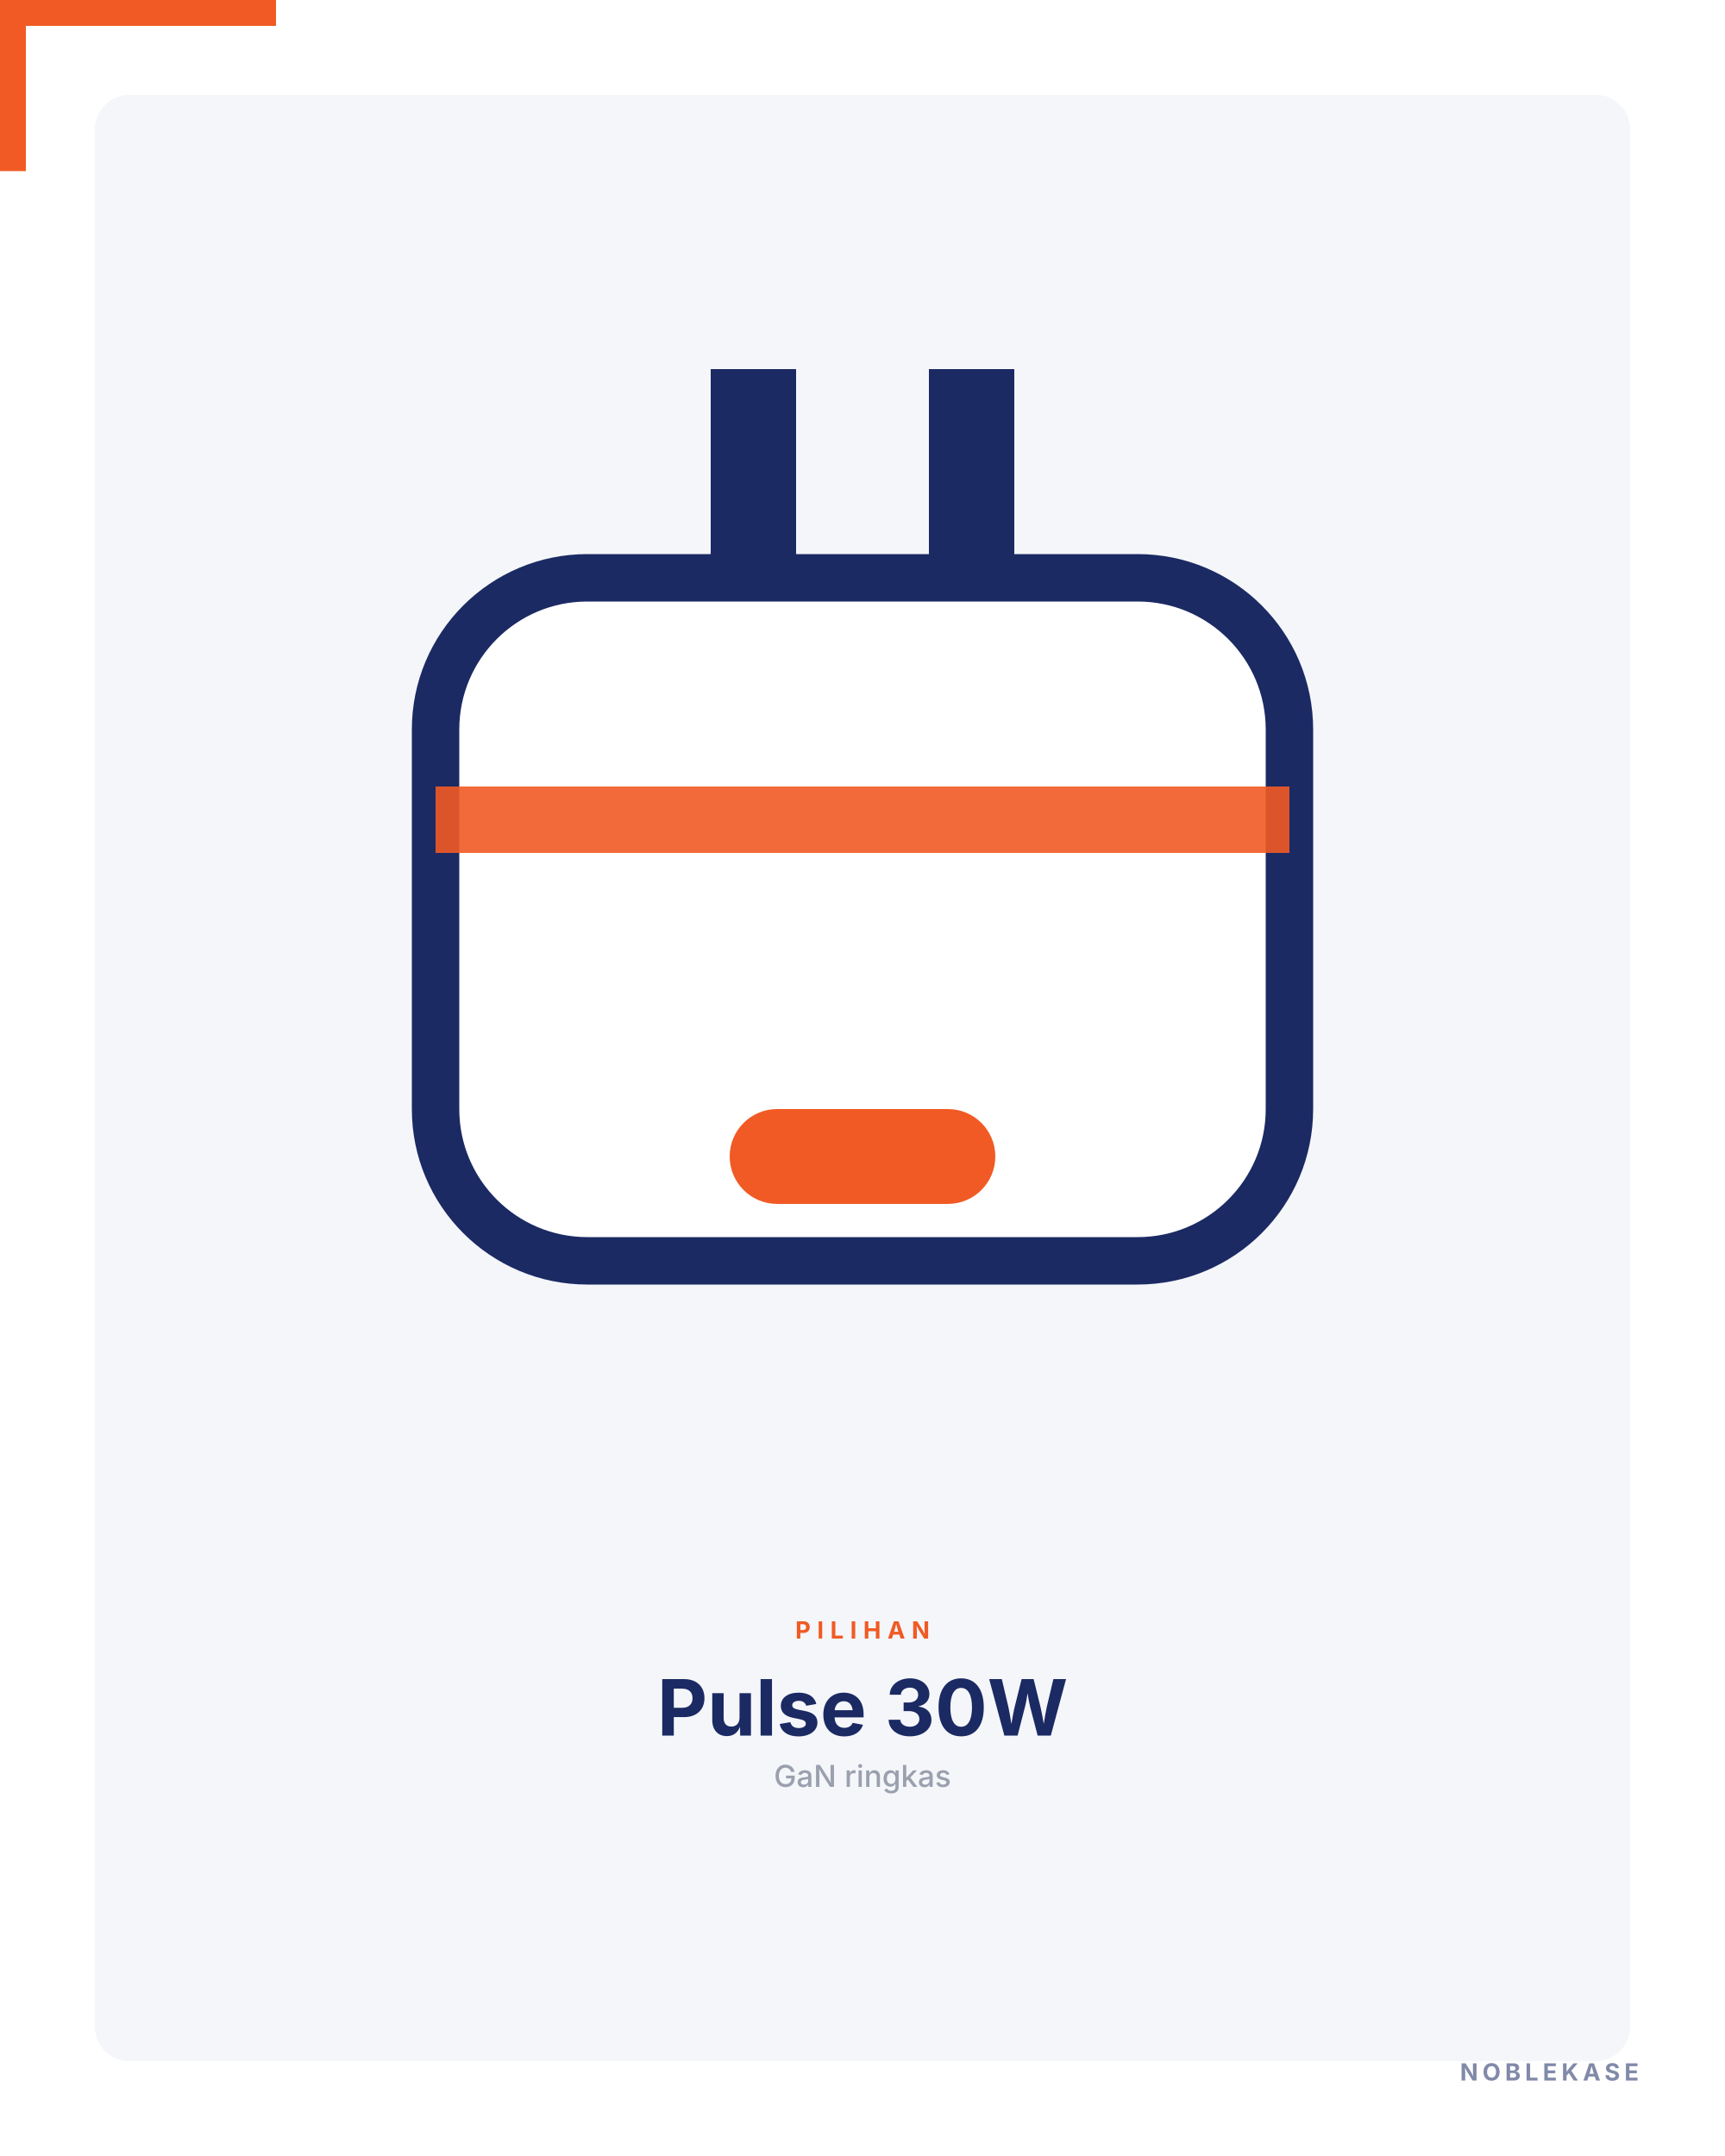
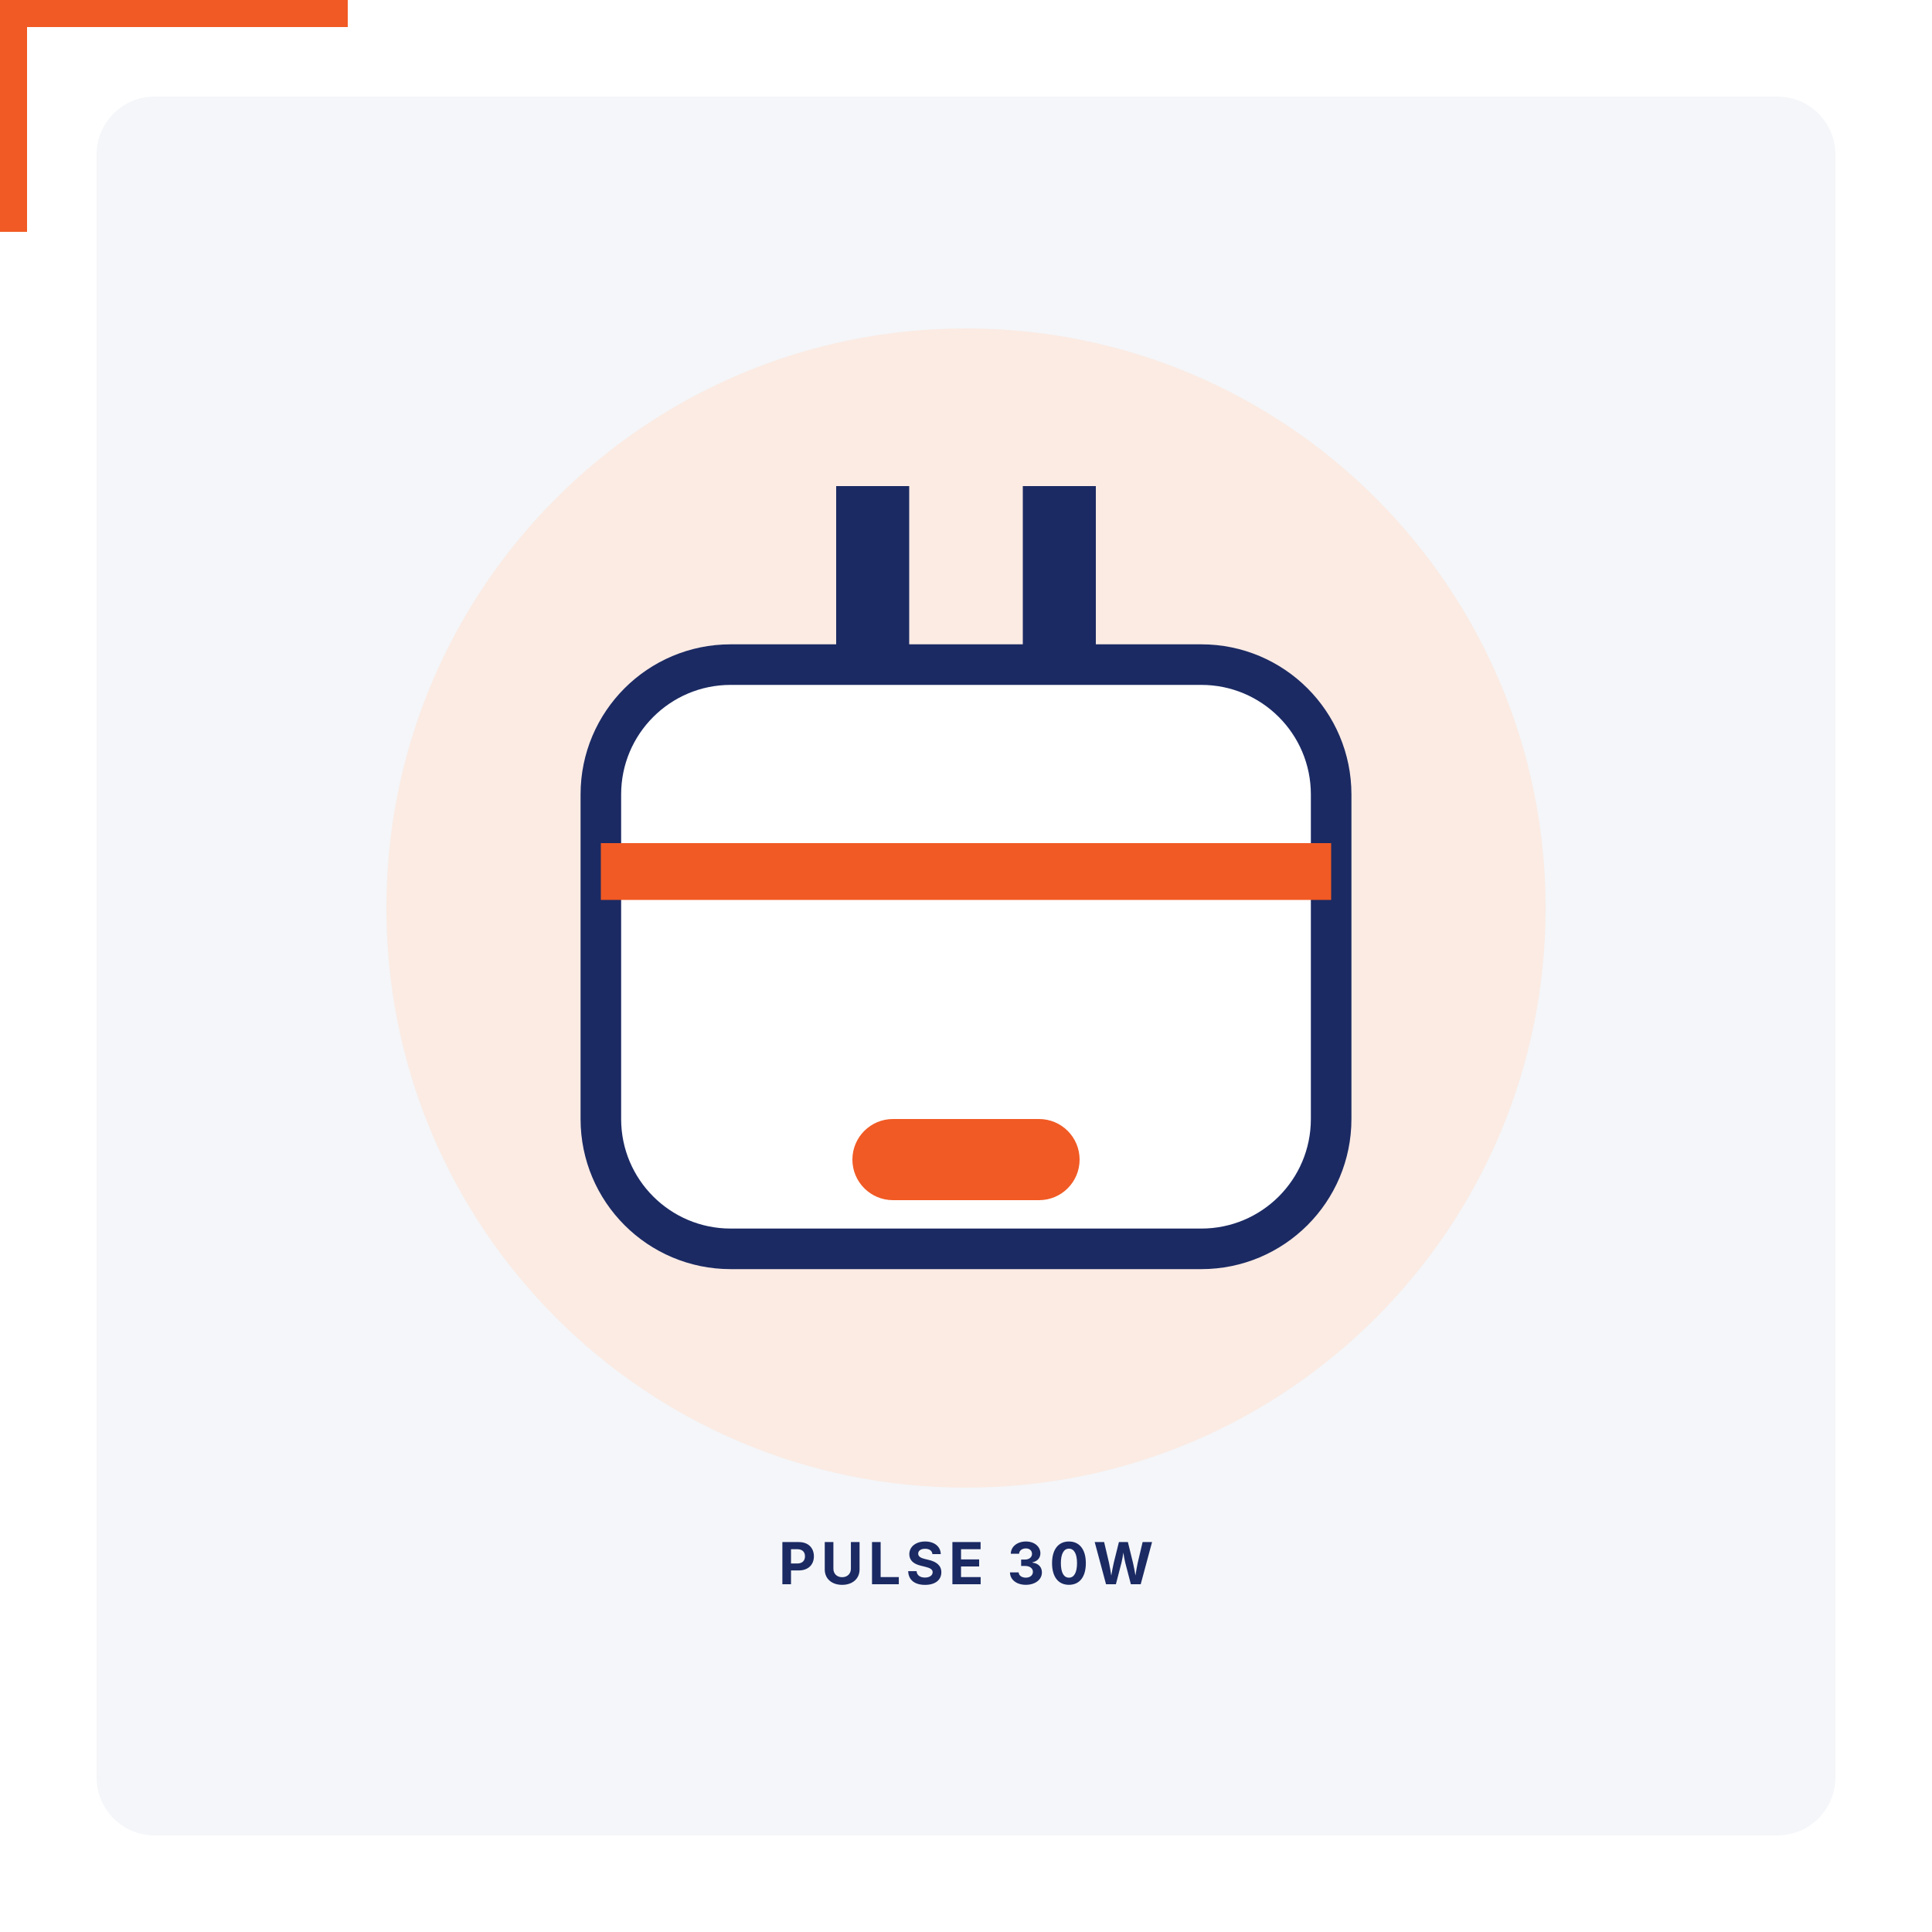
- <svg xmlns="http://www.w3.org/2000/svg" viewBox="0 0 800 1000" width="800" height="1000">
-   <rect width="800" height="1000" fill="#FFFFFF" />
-   <rect x="44" y="44" width="712" height="912" rx="16" fill="#F4F6F9" />
-   <rect x="0" y="0" width="128" height="12" fill="#F15A24" />
-   <rect x="0" y="0" width="12" height="79.36" fill="#F15A24" />
-   <g transform="translate(400.0,400.0) scale(4.4)" stroke="#1B2A63" stroke-width="5" fill="none" stroke-linejoin="round" stroke-linecap="round">
+ <svg xmlns="http://www.w3.org/2000/svg" viewBox="0 0 1000 1000" width="1000" height="1000">
+   <rect width="1000" height="1000" fill="#FFFFFF" />
+   <rect x="50" y="50" width="900" height="900" rx="30" fill="#F4F6F9" />
+   <rect x="0" y="0" width="180" height="14" fill="#F15A24" />
+   <rect x="0" y="0" width="14" height="120" fill="#F15A24" />
+   <circle cx="500.0" cy="470.0" r="300.0" fill="#FDE7DC" opacity="0.75" />
+   <g transform="translate(500.0,470.0) scale(4.2)" stroke="#1B2A63" stroke-width="5" fill="none" stroke-linejoin="round" stroke-linecap="round">
    <rect x="-45" y="-30" width="90" height="72" rx="16" fill="#FFFFFF" />
    <rect x="-16" y="-52" width="9" height="24" fill="#1B2A63" stroke="none" />
    <rect x="7" y="-52" width="9" height="24" fill="#1B2A63" stroke="none" />
    <rect x="-14" y="26" width="28" height="10" rx="5" fill="#F15A24" stroke="none" />
-     <rect x="-45" y="-8" width="90" height="7" fill="#F15A24" stroke="none" opacity="0.9" />
+     <rect x="-45" y="-8" width="90" height="7" fill="#F15A24" stroke="none" />
  </g>
-   <text x="400.0" y="760.0" text-anchor="middle" font-family="Inter, Helvetica, Arial, sans-serif" font-size="11" font-weight="700" fill="#F15A24" letter-spacing="3">PILIHAN</text>
-   <text x="400.0" y="805.0" text-anchor="middle" font-family="Inter, Helvetica, Arial, sans-serif" font-size="36" font-weight="700" fill="#1B2A63">Pulse 30W</text>
-   <text x="400.0" y="828.8" text-anchor="middle" font-family="Inter, Helvetica, Arial, sans-serif" font-size="14" font-weight="500" fill="#9AA0AE">GaN ringkas</text>
-   <text x="760" y="965" text-anchor="end" font-family="Inter, Helvetica, Arial, sans-serif" font-size="11" font-weight="700" fill="#1B2A63" opacity="0.55" letter-spacing="2">NOBLEKASE</text>
+   <text x="500.0" y="820.0" text-anchor="middle" font-family="Inter, Helvetica, Arial, sans-serif" font-size="30" font-weight="700" fill="#1B2A63" letter-spacing="2.5">PULSE 30W</text>
</svg>
